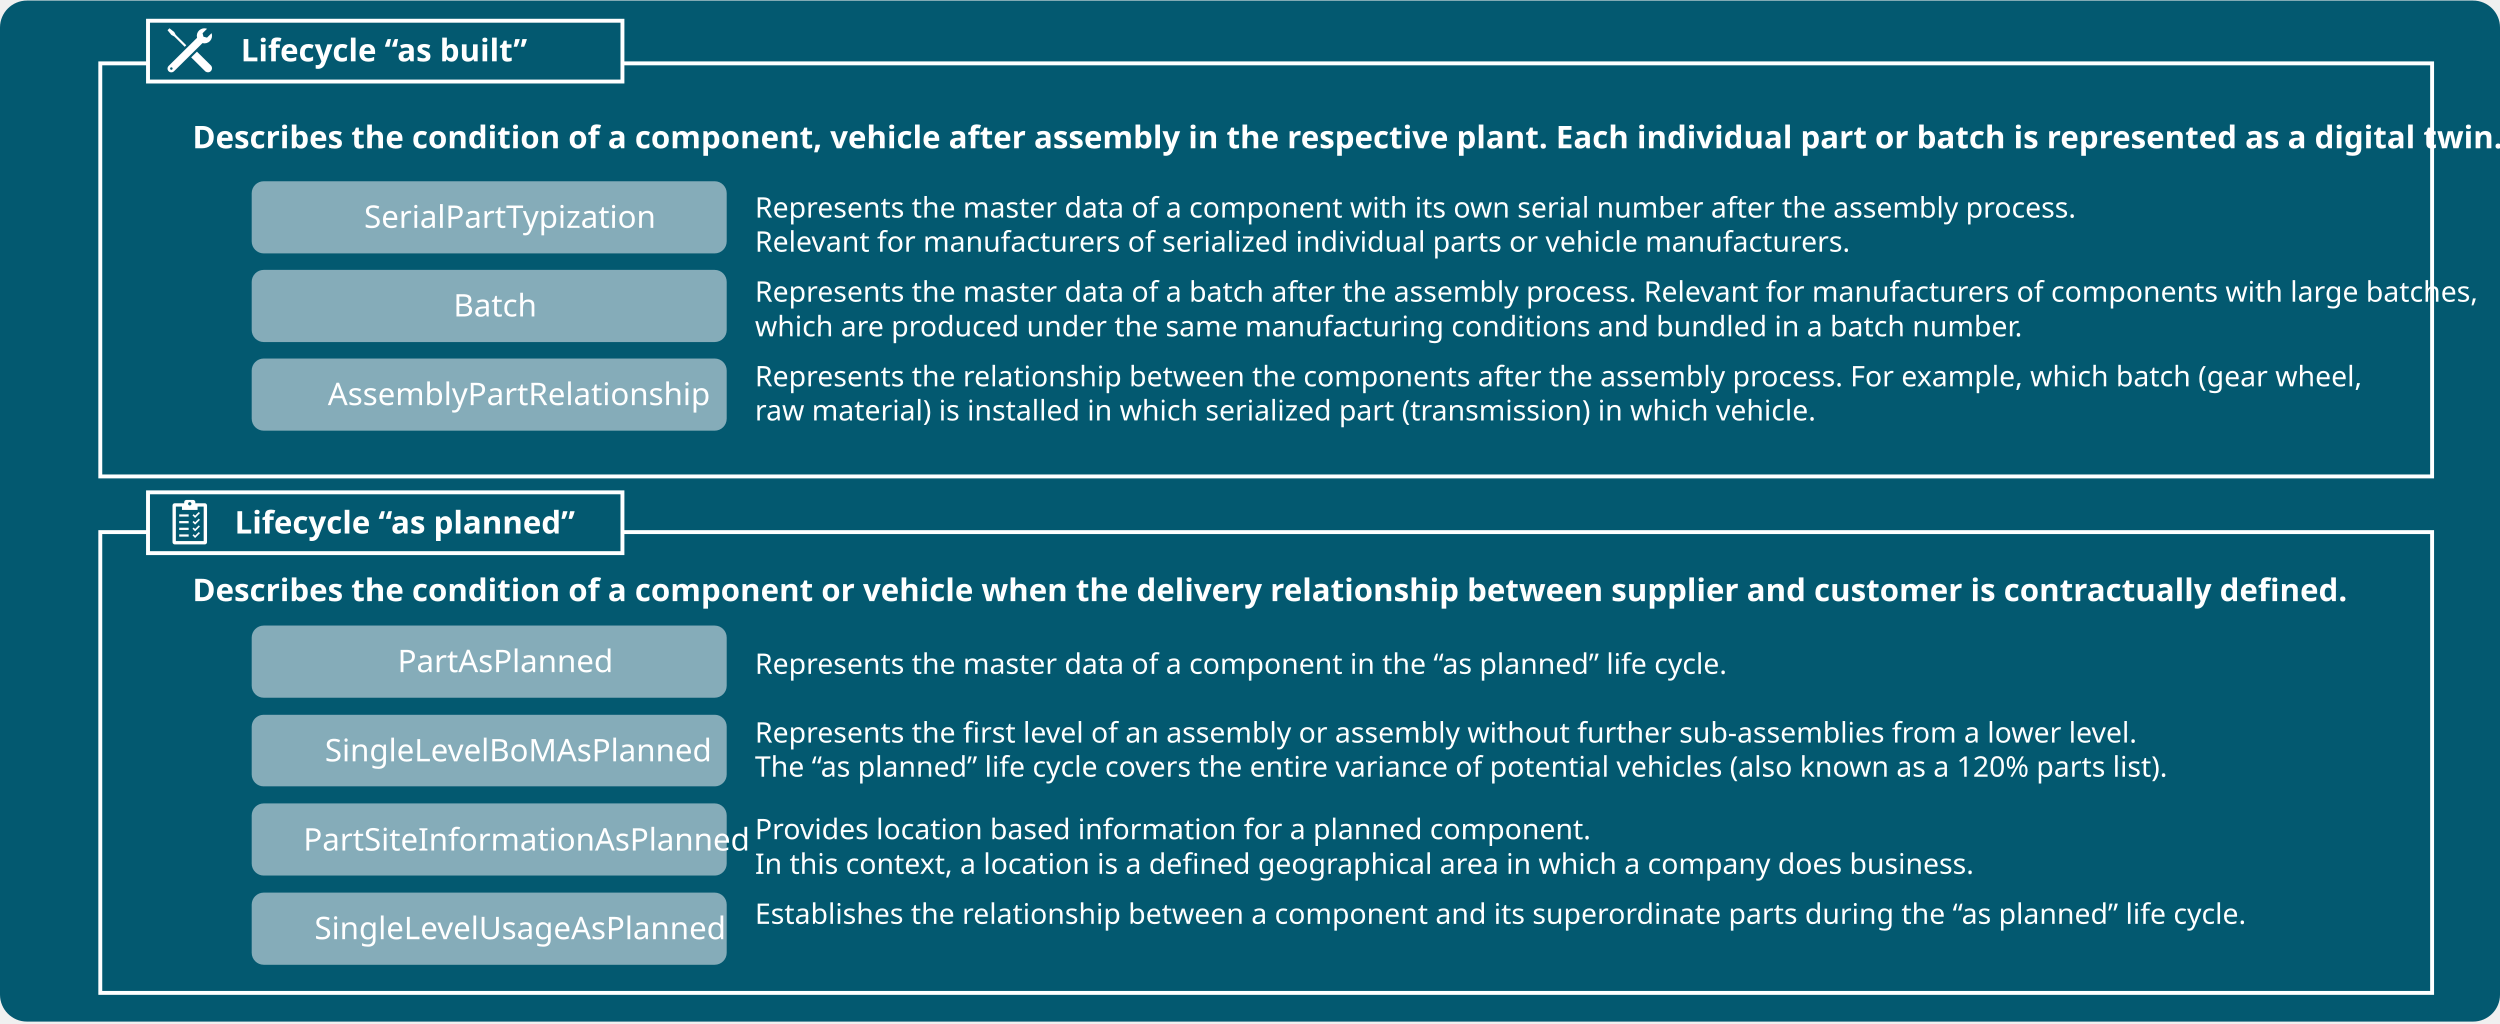
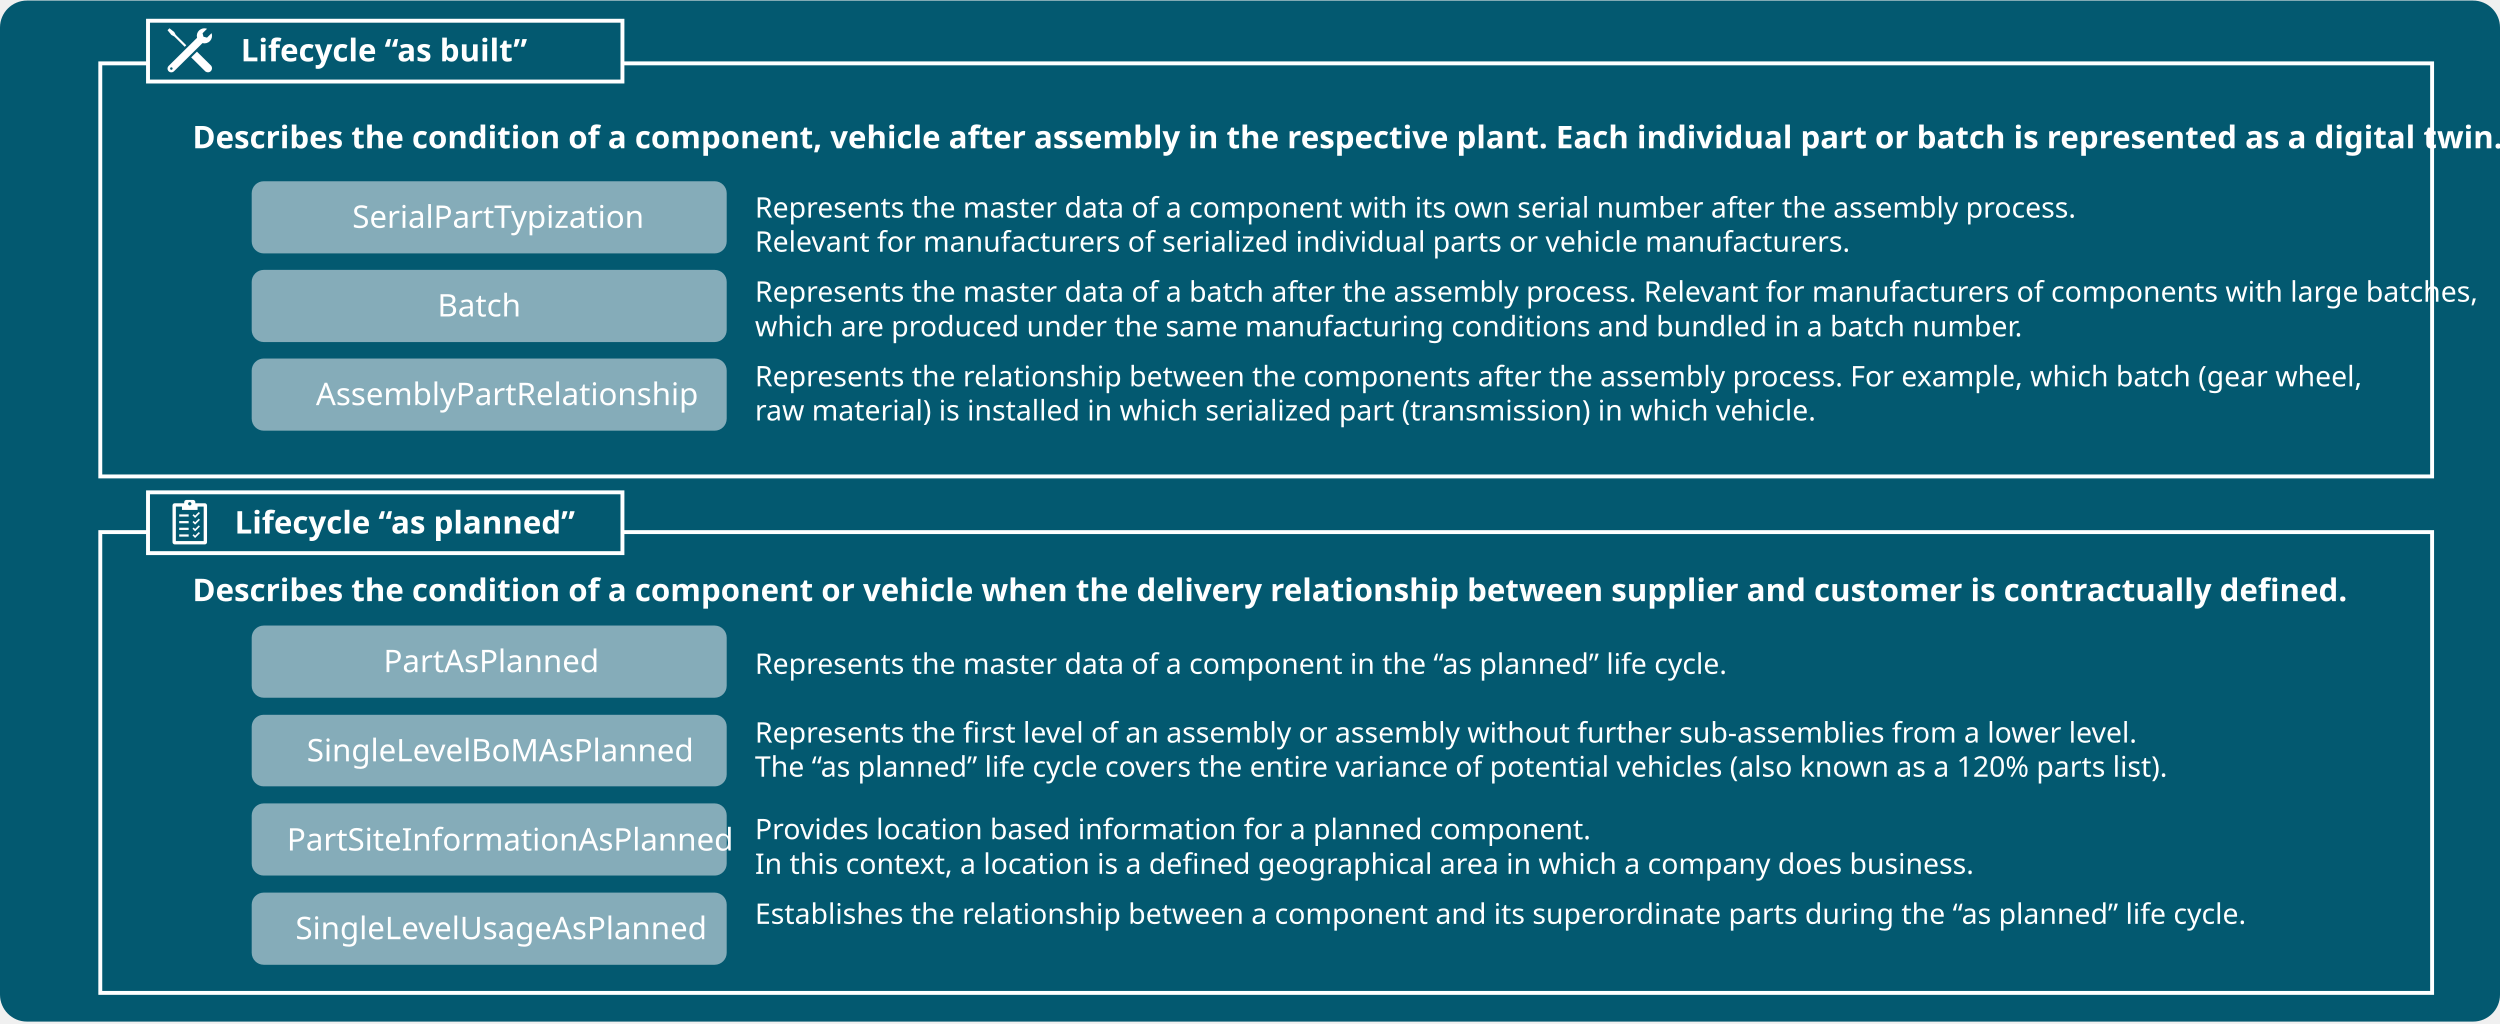
<svg xmlns="http://www.w3.org/2000/svg" width="4400" height="1801" xml:space="preserve" overflow="hidden">
  <g transform="translate(0 -412)">
    <path d="M0 460.407C-8.75279e-15 434.225 21.225 413 47.407 413L4352.59 413C4378.78 413 4400 434.225 4400 460.407L4400 2162.59C4400 2188.78 4378.78 2210 4352.59 2210L47.407 2210C21.225 2210 0 2188.78 0 2162.59Z" fill="#035970" fill-rule="evenodd" />
    <text fill="#FFFFFF" font-family="sans-serif" font-weight="700" font-size="55" transform="translate(338.69 673)">Describes the condition of a component, vehicle after assembly in the respective plant. Each individual part or batch is represented as a digital twin.</text>
    <text fill="#FFFFFF" font-family="sans-serif" font-weight="400" font-size="50" transform="translate(1328.69 795)">Represents the master data of a component with its own serial number after the assembly process. </text>
    <text fill="#FFFFFF" font-family="sans-serif" font-weight="400" font-size="50" transform="translate(1328.69 855)">Relevant for manufacturers of serialized individual parts or vehicle manufacturers.</text>
-     <text fill="#FFFFFF" font-family="sans-serif" font-weight="400" font-size="50" transform="translate(503.69 943)"></text>
    <text fill="#FFFFFF" font-family="sans-serif" font-weight="400" font-size="50" transform="translate(1328.69 943)">Represents the master data of a batch after the assembly process. Relevant for manufacturers of components with large batches,</text>
    <text fill="#FFFFFF" font-family="sans-serif" font-weight="400" font-size="50" transform="translate(1328.69 1004)">which are produced under the same manufacturing conditions and bundled in a batch number.</text>
    <text fill="#FFFFFF" font-family="sans-serif" font-weight="400" font-size="50" transform="translate(1328.69 1092)">Represents the relationship between the components after the assembly process. For example, which batch (gear wheel,</text>
    <text fill="#FFFFFF" font-family="sans-serif" font-weight="400" font-size="50" transform="translate(1328.69 1152)">raw material) is installed in which serialized part (transmission) in which vehicle.</text>
    <text fill="#FFFFFF" font-family="sans-serif" font-weight="700" font-size="55" transform="translate(338.69 1470)">Describes the condition of a component or vehicle when the delivery relationship between supplier and customer is contractually defined.</text>
-     <text fill="#FFFFFF" font-family="sans-serif" font-weight="400" font-size="50" transform="translate(503.69 1598)"></text>
    <text fill="#FFFFFF" font-family="sans-serif" font-weight="400" font-size="50" transform="translate(1328.69 1598)">Represents the master data of a component in the “as planned” life cycle.</text>
    <text fill="#FFFFFF" font-family="sans-serif" font-weight="400" font-size="50" transform="translate(1328.69 1719)">Represents the first level of an assembly or assembly without further sub-assemblies from a lower level. </text>
    <text fill="#FFFFFF" font-family="sans-serif" font-weight="400" font-size="50" transform="translate(1328.69 1779)">The “as planned” life cycle covers the entire variance of potential vehicles (also known as a 120% parts list).</text>
-     <text fill="#FFFFFF" font-family="sans-serif" font-weight="400" font-size="50" transform="translate(503.69 1889)"></text>
    <text fill="#FFFFFF" font-family="sans-serif" font-weight="400" font-size="50" transform="translate(1328.69 1889)">Provides location based information for a planned component. </text>
    <text fill="#FFFFFF" font-family="sans-serif" font-weight="400" font-size="50" transform="translate(1328.69 1950)">In this context, a location is a defined geographical area in which a company does business.</text>
-     <text fill="#FFFFFF" font-family="sans-serif" font-weight="400" font-size="50" transform="translate(503.69 2038)"></text>
    <text fill="#FFFFFF" font-family="sans-serif" font-weight="400" font-size="50" transform="translate(1328.69 2038)">Establishes the relationship between a component and its superordinate parts during the “as planned” life cycle.</text>
    <path d="M443 752.167C443 740.477 452.477 731 464.167 731L1257.83 731C1269.52 731 1279 740.477 1279 752.167L1279 836.834C1279 848.524 1269.52 858.001 1257.83 858.001L464.167 858.001C452.477 858.001 443 848.524 443 836.834Z" fill="#85ACB9" fill-rule="evenodd" />
-     <text fill="#FFFFFF" font-family="sans-serif" font-weight="400" font-size="55" transform="translate(640.804 813)">SerialPartTypization</text>
+     <text fill="#FFFFFF" font-family="sans-serif" font-weight="400" font-size="55" transform="translate(620 813)">SerialPartTypization</text>
    <path d="M443 908.167C443 896.477 452.477 887 464.167 887L1257.83 887C1269.52 887 1279 896.477 1279 908.167L1279 992.833C1279 1004.52 1269.52 1014 1257.83 1014L464.167 1014C452.477 1014 443 1004.52 443 992.833Z" fill="#85ACB9" fill-rule="evenodd" />
-     <text fill="#FFFFFF" font-family="sans-serif" font-weight="400" font-size="55" transform="translate(798.07 969)">Batch</text>
+     <text fill="#FFFFFF" font-family="sans-serif" font-weight="400" font-size="55" transform="translate(770 969)">Batch</text>
    <path d="M443 1064.17C443 1052.48 452.477 1043 464.167 1043L1257.83 1043C1269.52 1043 1279 1052.48 1279 1064.17L1279 1148.83C1279 1160.52 1269.52 1170 1257.83 1170L464.167 1170C452.477 1170 443 1160.52 443 1148.83Z" fill="#85ACB9" fill-rule="evenodd" />
-     <text fill="#FFFFFF" font-family="sans-serif" font-weight="400" font-size="55" transform="translate(576.924 1125)">AssemblyPartRelationship</text>
+     <text fill="#FFFFFF" font-family="sans-serif" font-weight="400" font-size="55" transform="translate(556 1125)">AssemblyPartRelationship</text>
    <path d="M443 1534.17C443 1522.48 452.477 1513 464.167 1513L1257.83 1513C1269.52 1513 1279 1522.48 1279 1534.17L1279 1618.83C1279 1630.52 1269.52 1640 1257.83 1640L464.167 1640C452.477 1640 443 1630.52 443 1618.83Z" fill="#85ACB9" fill-rule="evenodd" />
-     <text fill="#FFFFFF" font-family="sans-serif" font-weight="400" font-size="55" transform="translate(699.815 1595)">PartAsPlanned</text>
+     <text fill="#FFFFFF" font-family="sans-serif" font-weight="400" font-size="55" transform="translate(675 1595)">PartAsPlanned</text>
    <path d="M443 1691C443 1679.4 452.402 1670 464.001 1670L1258 1670C1269.6 1670 1279 1679.4 1279 1691L1279 1775C1279 1786.6 1269.6 1796 1258 1796L464.001 1796C452.402 1796 443 1786.6 443 1775Z" fill="#85ACB9" fill-rule="evenodd" />
-     <text fill="#FFFFFF" font-family="sans-serif" font-weight="400" font-size="55" transform="translate(571.768 1752)">SingleLevelBoMAsPlanned</text>
+     <text fill="#FFFFFF" font-family="sans-serif" font-weight="400" font-size="55" transform="translate(540 1752)">SingleLevelBoMAsPlanned</text>
    <path d="M443 1847.17C443 1835.48 452.477 1826 464.167 1826L1257.83 1826C1269.52 1826 1279 1835.48 1279 1847.17L1279 1931.83C1279 1943.52 1269.52 1953 1257.83 1953L464.167 1953C452.477 1953 443 1943.52 443 1931.83Z" fill="#85ACB9" fill-rule="evenodd" />
-     <text fill="#FFFFFF" font-family="sans-serif" font-weight="400" font-size="55" transform="translate(533.955 1909)">PartSiteInformationAsPlanned</text>
+     <text fill="#FFFFFF" font-family="sans-serif" font-weight="400" font-size="55" transform="translate(505 1909)">PartSiteInformationAsPlanned</text>
    <path d="M443 2004.17C443 1992.48 452.477 1983 464.167 1983L1257.83 1983C1269.52 1983 1279 1992.48 1279 2004.17L1279 2088.83C1279 2100.52 1269.52 2110 1257.83 2110L464.167 2110C452.477 2110 443 2100.52 443 2088.83Z" fill="#85ACB9" fill-rule="evenodd" />
-     <text fill="#FFFFFF" font-family="sans-serif" font-weight="400" font-size="55" transform="translate(553.435 2065)">SingleLevelUsageAsPlanned</text>
+     <text fill="#FFFFFF" font-family="sans-serif" font-weight="400" font-size="55" transform="translate(520 2065)">SingleLevelUsageAsPlanned</text>
    <rect x="176.5" y="523.5" width="4104" height="727" stroke="#FFFFFF" stroke-width="6.875" stroke-linecap="butt" stroke-linejoin="miter" stroke-miterlimit="8" stroke-opacity="1" fill="none" />
    <rect x="260.5" y="448.5" width="835" height="107" stroke="#FFFFFF" stroke-width="6.875" stroke-linecap="butt" stroke-linejoin="miter" stroke-miterlimit="8" stroke-opacity="1" fill="#035970" />
    <text fill="#FFFFFF" font-family="sans-serif" font-weight="700" font-size="55" transform="translate(423.81 520)">Lifecycle “as built”</text>
    <g>
      <g>
        <g>
          <path d="M15.984 80.212C15.306 80.891 14.434 81.084 13.562 80.697 12.691 80.309 12.206 79.534 12.206 78.662 12.206 77.79 12.787 76.919 13.562 76.628 14.434 76.24 15.306 76.434 15.984 77.112 16.856 77.887 16.856 79.341 15.984 80.212ZM84.378 16.372 76.531 24.219 70.331 22.572 68.781 16.469 76.628 8.622C71.978 6.878 66.747 7.944 63.066 11.238 59.384 14.628 57.931 19.666 59.191 24.509L9.784 73.915C8.041 75.562 7.362 78.081 7.944 80.406 8.525 82.731 10.366 84.572 12.691 85.153 15.016 85.734 17.438 85.056 19.181 83.312L68.587 33.906C73.431 35.166 78.469 33.712 81.859 30.031 85.153 26.35 86.219 21.022 84.378 16.372Z" fill="#FFFFFF" fill-rule="nonzero" transform="matrix(1.01075 0 0 1 287 454)" />
          <path d="M83.99 73.915 58.997 48.922 48.922 58.997 73.141 83.216 74.012 84.087 74.109 83.99C76.919 86.025 80.794 85.637 83.216 83.216 85.637 80.697 85.928 76.822 83.99 73.915Z" fill="#FFFFFF" fill-rule="nonzero" transform="matrix(1.01075 0 0 1 287 454)" />
          <path d="M21.894 19.181 21.991 19.084 19.472 14.434 11.141 7.75 7.75 11.141 14.434 19.472 19.084 21.991 19.181 21.894 37.684 40.397 40.397 37.684Z" fill="#FFFFFF" fill-rule="nonzero" transform="matrix(1.01075 0 0 1 287 454)" />
        </g>
      </g>
    </g>
    <rect x="176.5" y="1348.5" width="4104" height="811" stroke="#FFFFFF" stroke-width="6.875" stroke-linecap="butt" stroke-linejoin="miter" stroke-miterlimit="8" stroke-opacity="1" fill="none" />
    <rect x="260.5" y="1278.5" width="835" height="107" stroke="#FFFFFF" stroke-width="6.875" stroke-linecap="butt" stroke-linejoin="miter" stroke-miterlimit="8" stroke-opacity="1" fill="#035970" />
    <text fill="#FFFFFF" font-family="sans-serif" font-weight="700" font-size="55" transform="translate(412.925 1351)">Lifecycle “as planned”</text>
    <g>
      <g>
        <g>
          <path d="M22.521 19.583 33.292 19.583 33.292 25.458 60.708 25.458 60.708 19.583 71.479 19.583 71.479 80.291 22.521 80.291 22.521 19.583ZM47.098 11.75C48.664 11.75 49.937 13.121 49.937 14.688 49.937 16.352 48.664 17.625 47 17.625 45.335 17.625 44.062 16.352 44.062 14.688 44.062 13.023 45.335 11.75 47.098 11.75ZM16.646 17.625 16.646 82.25C16.646 84.404 18.408 86.166 20.562 86.166L73.437 86.166C75.591 86.166 77.354 84.404 77.354 82.25L77.354 17.625C77.354 15.471 75.591 13.708 73.437 13.708L56.792 13.708 56.792 11.75C56.792 9.596 55.029 7.833 52.875 7.833L41.125 7.833C38.971 7.833 37.208 9.596 37.208 11.75L37.208 13.708 20.562 13.708C18.408 13.708 16.646 15.471 16.646 17.625Z" fill="#FFFFFF" fill-rule="nonzero" transform="translate(287 1284)" />
          <path d="M28.396 33.292 45.042 33.292 45.042 37.208 28.396 37.208Z" fill="#FFFFFF" fill-rule="nonzero" transform="translate(287 1284)" />
          <path d="M28.396 45.042 45.042 45.042 45.042 48.958 28.396 48.958Z" fill="#FFFFFF" fill-rule="nonzero" transform="translate(287 1284)" />
          <path d="M28.396 56.792 45.042 56.792 45.042 60.708 28.396 60.708Z" fill="#FFFFFF" fill-rule="nonzero" transform="translate(287 1284)" />
          <path d="M28.396 68.541 45.042 68.541 45.042 72.458 28.396 72.458Z" fill="#FFFFFF" fill-rule="nonzero" transform="translate(287 1284)" />
          <path d="M51.798 35.054 53.854 32.998 56.4 35.544 62.862 29.081 64.919 31.137 56.4 39.656Z" fill="#FFFFFF" fill-rule="nonzero" transform="translate(287 1284)" />
          <path d="M51.798 46.804 53.854 44.748 56.4 47.294 62.862 40.831 64.919 42.887 56.4 51.406Z" fill="#FFFFFF" fill-rule="nonzero" transform="translate(287 1284)" />
          <path d="M51.798 58.554 53.854 56.498 56.4 59.044 62.862 52.581 64.919 54.637 56.4 63.156Z" fill="#FFFFFF" fill-rule="nonzero" transform="translate(287 1284)" />
          <path d="M51.798 70.304 53.854 68.248 56.4 70.794 62.862 64.331 64.919 66.387 56.4 74.906Z" fill="#FFFFFF" fill-rule="nonzero" transform="translate(287 1284)" />
        </g>
      </g>
    </g>
  </g>
</svg>
